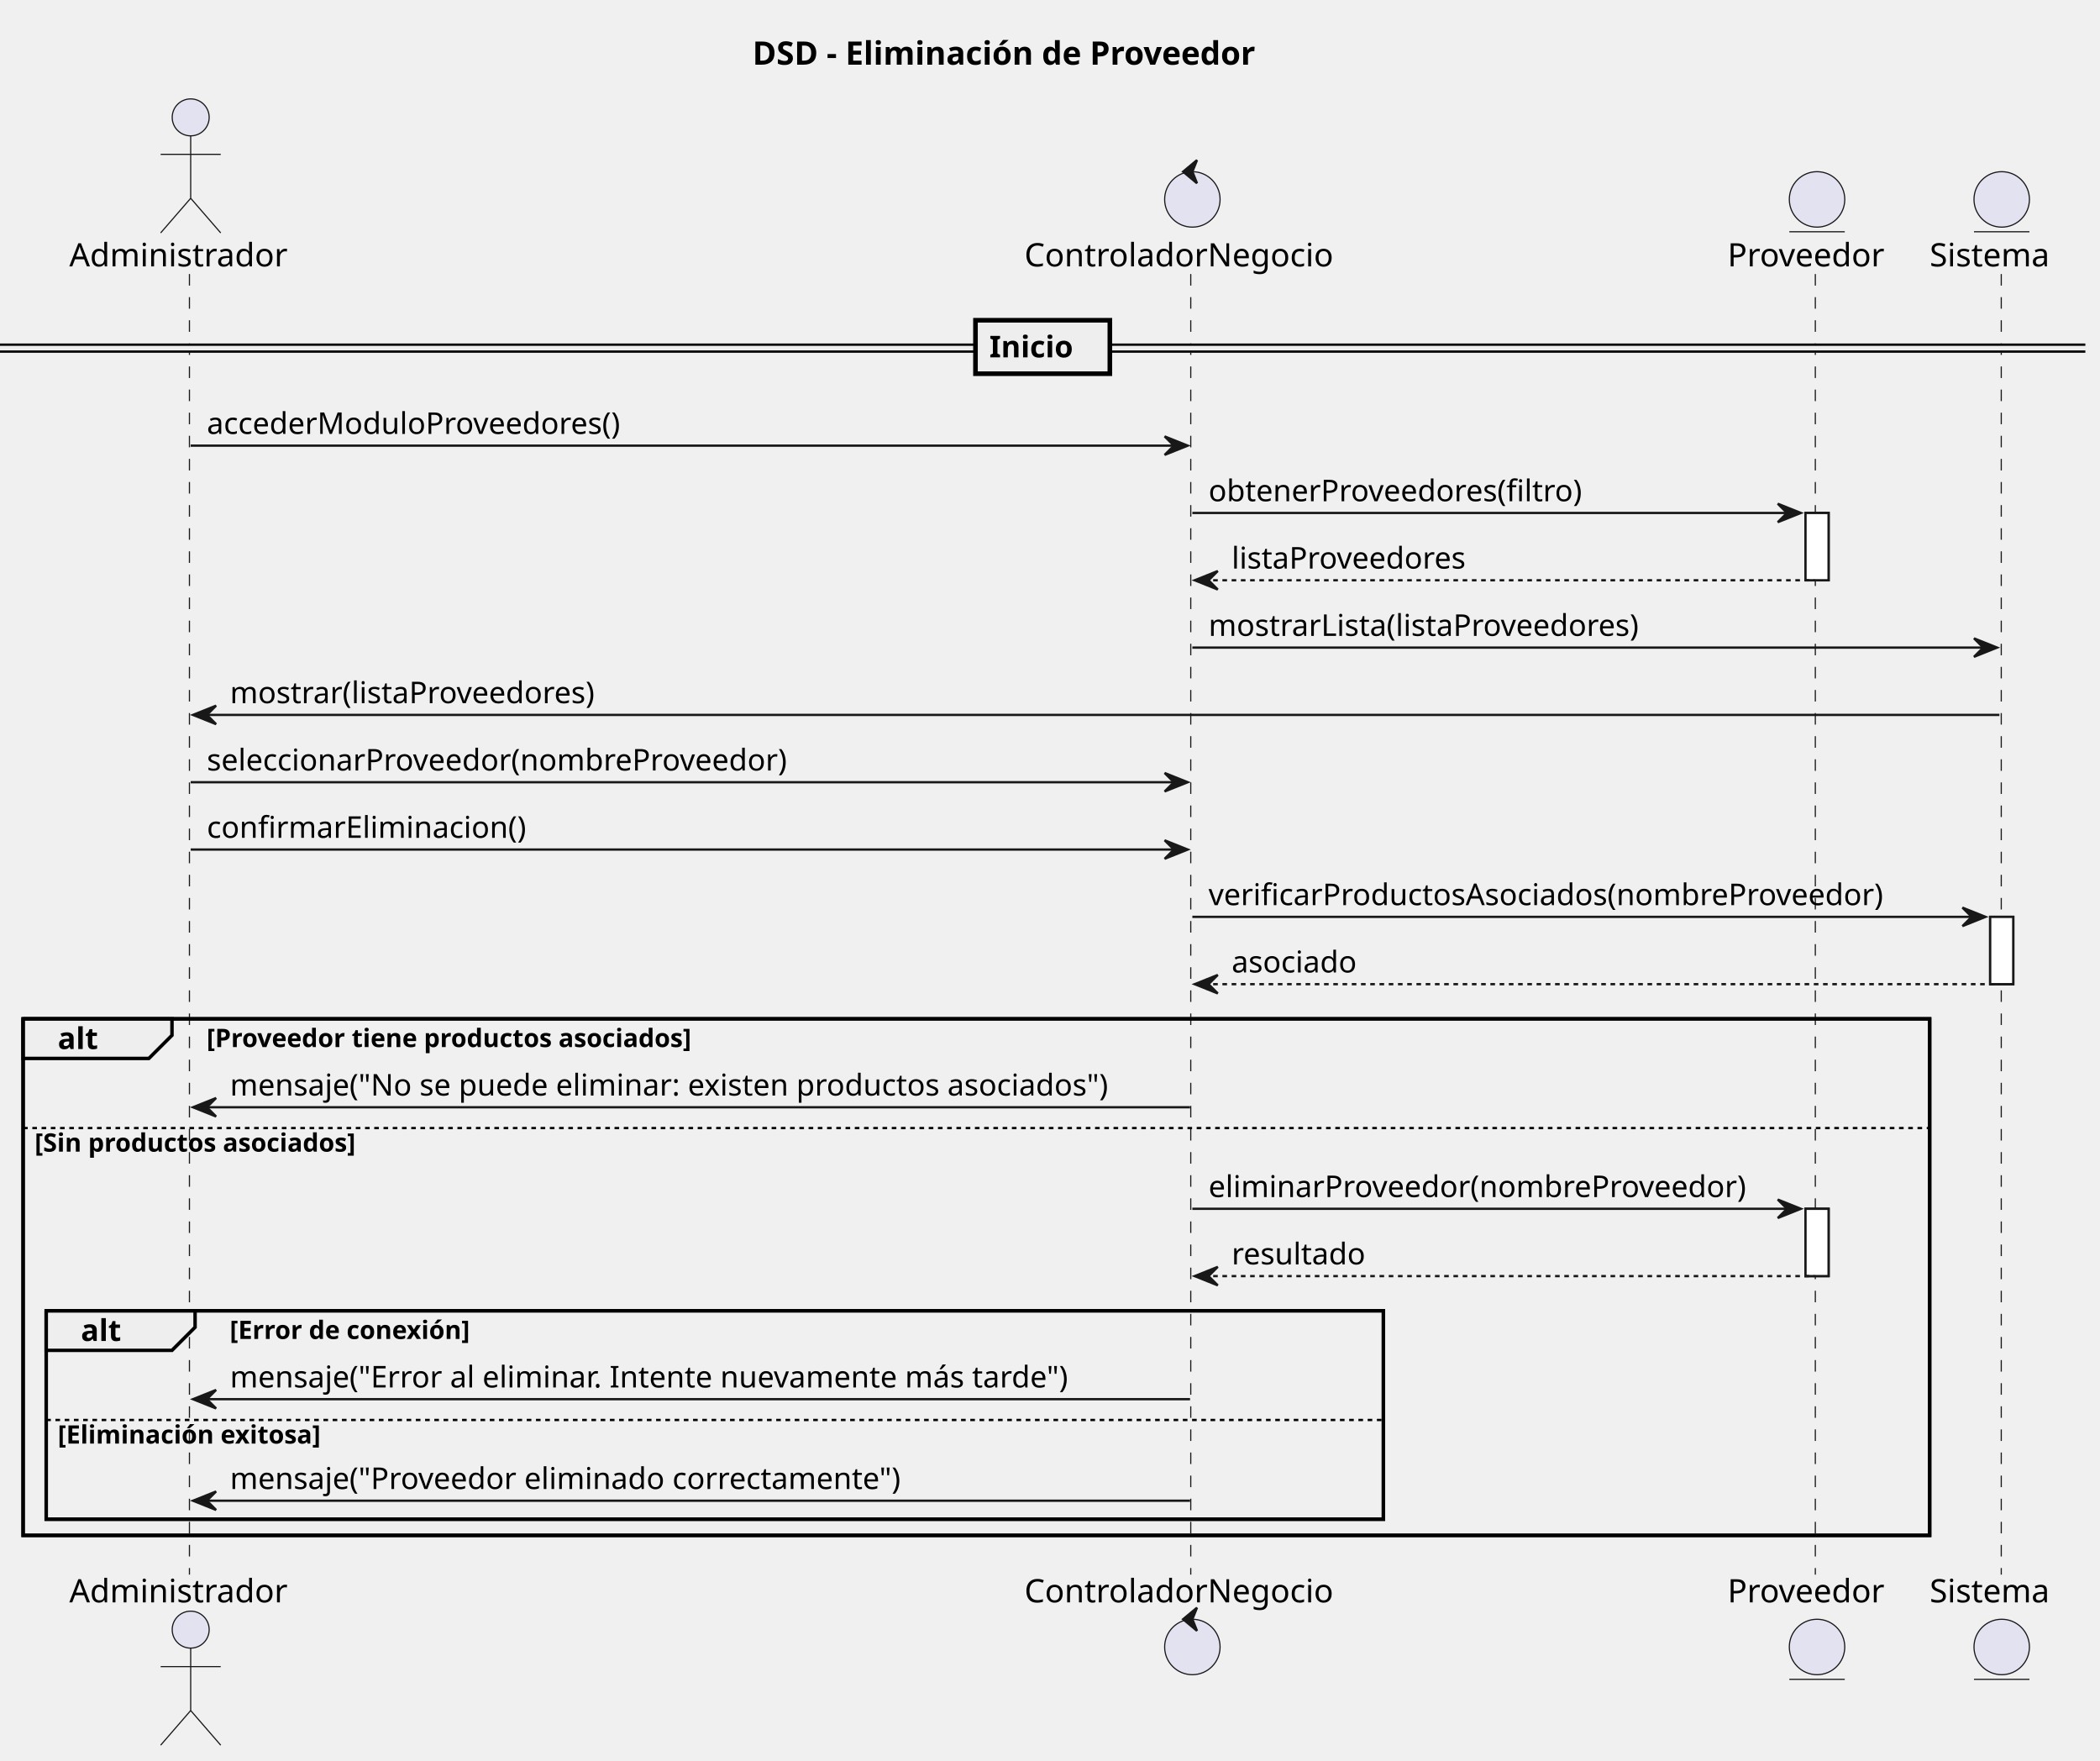
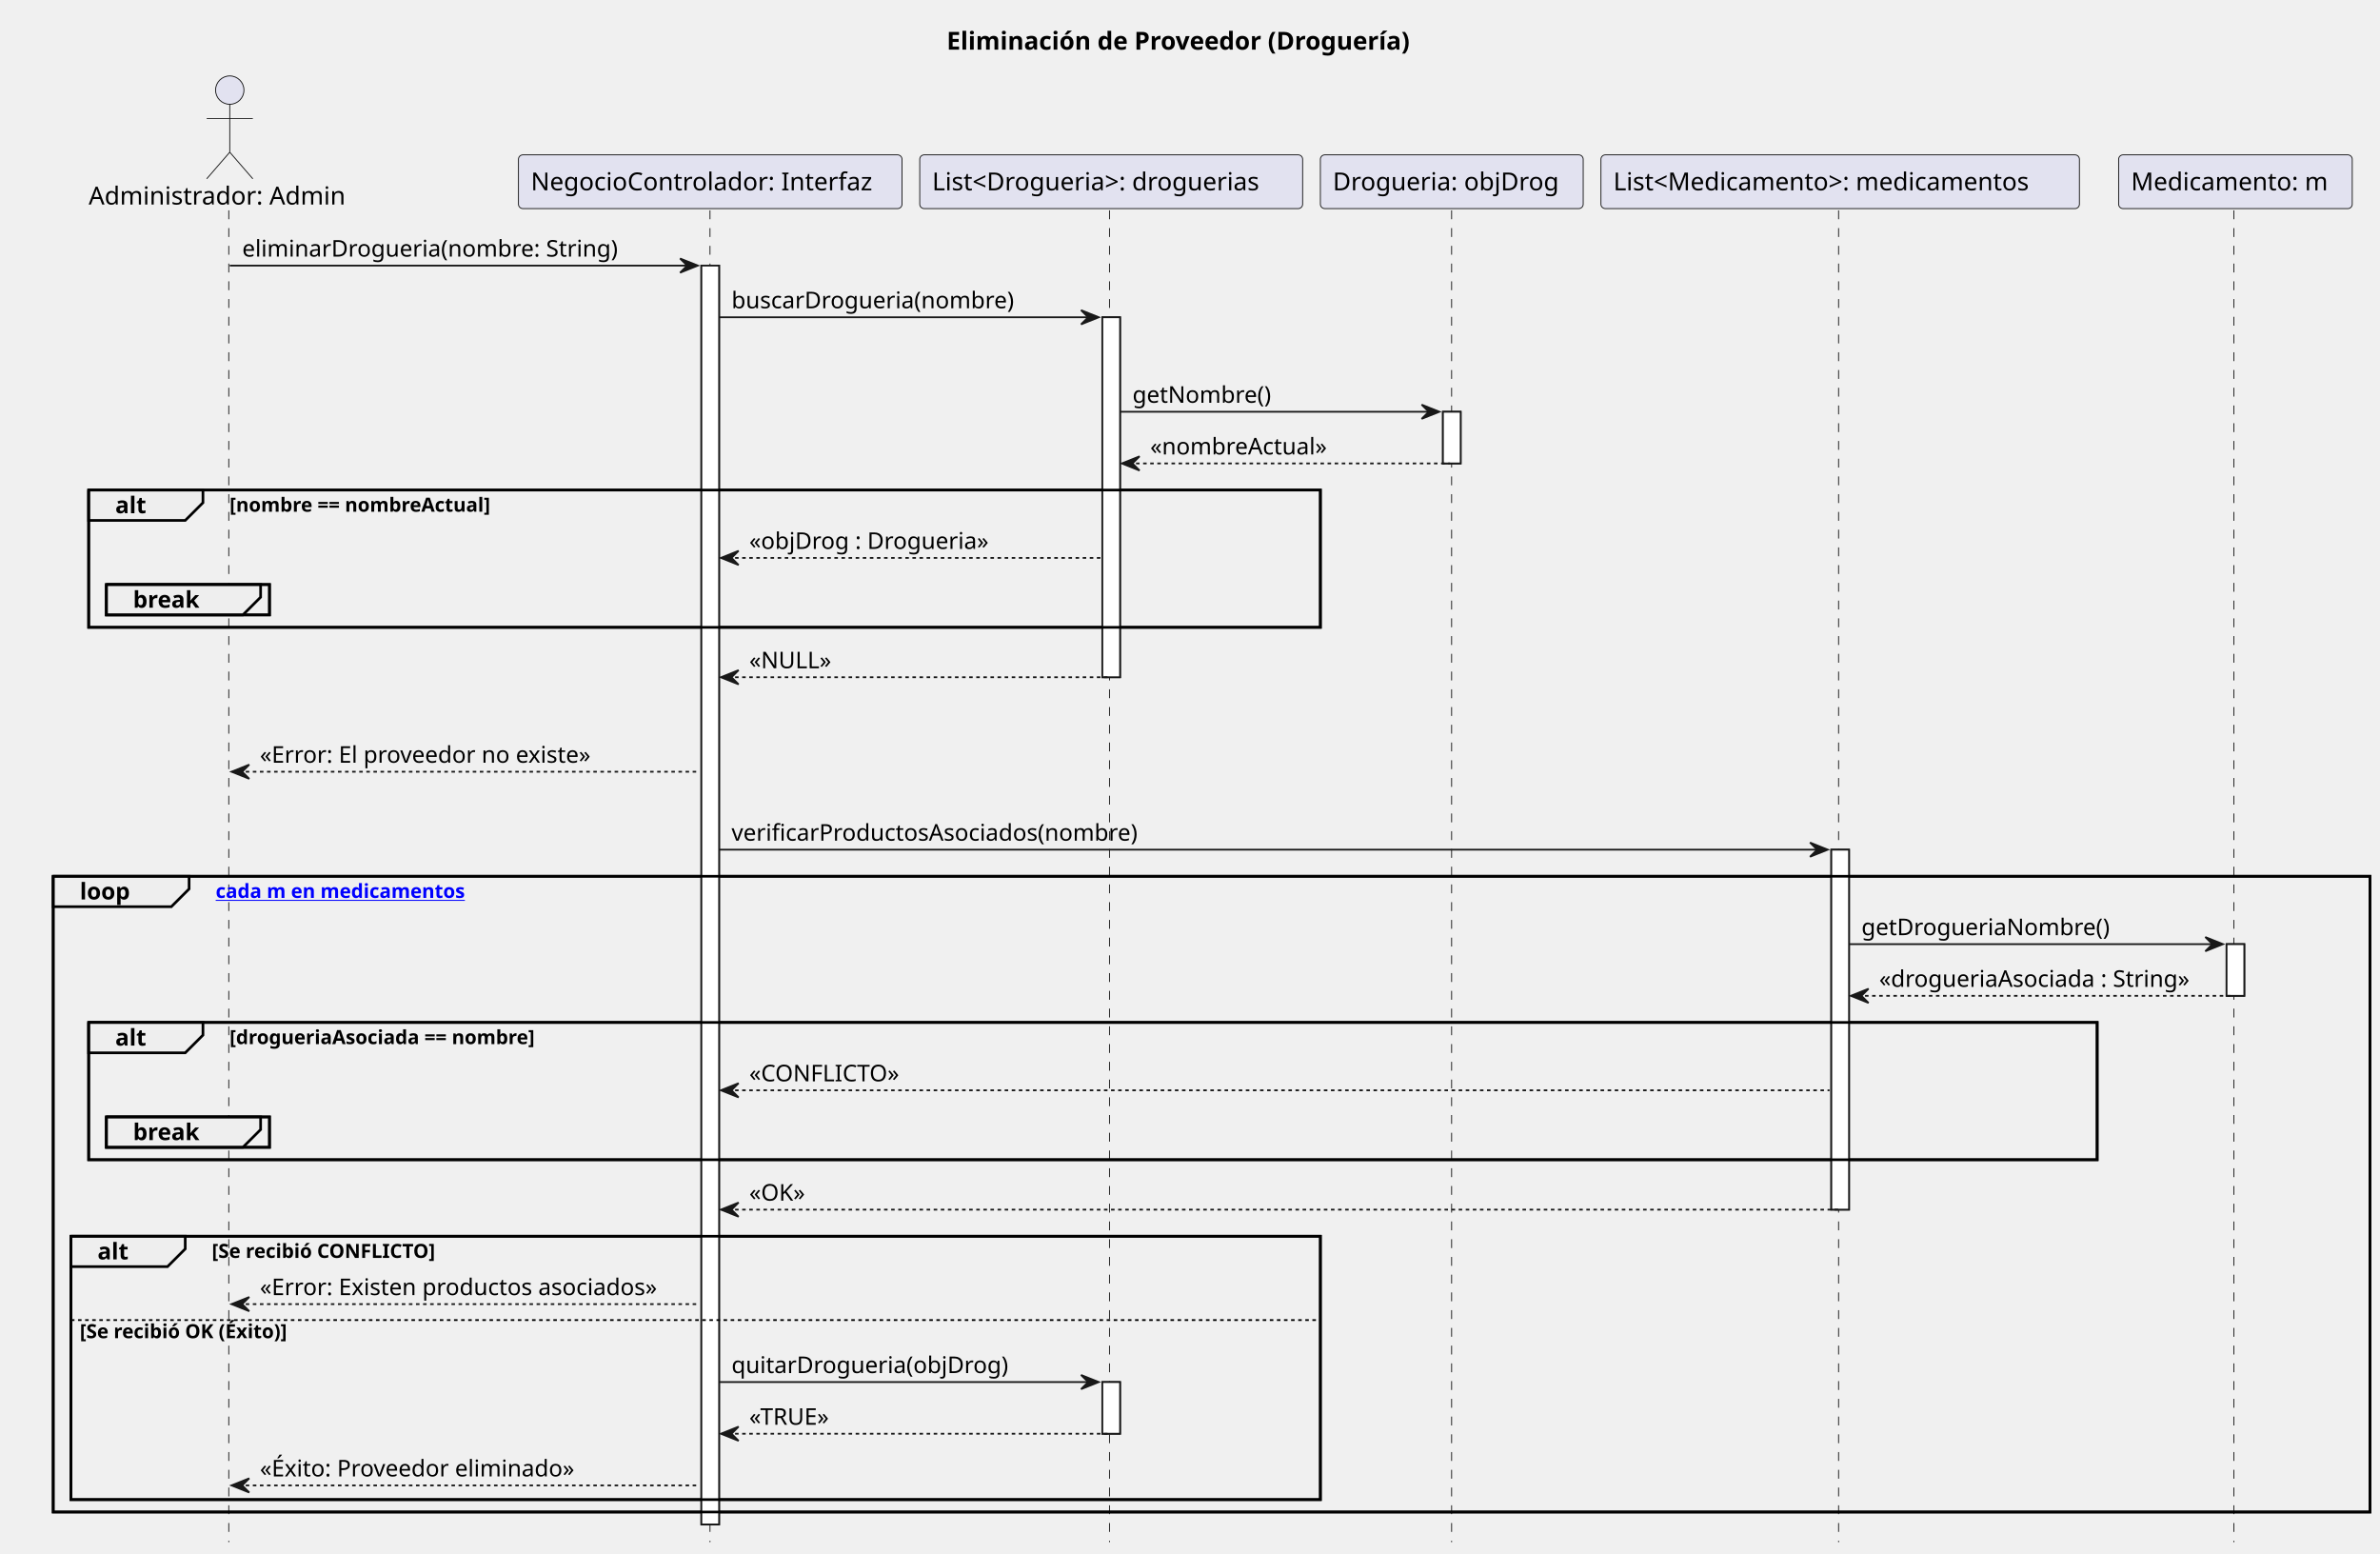
- <svg xmlns="http://www.w3.org/2000/svg" contentStyleType="text/css" data-diagram-type="SEQUENCE" height="762px" preserveAspectRatio="none" style="width:909px;height:762px;background:#FFFFFF;" version="1.1" viewBox="0 0 909 762" width="909px" zoomAndPan="magnify">
+ <svg xmlns="http://www.w3.org/2000/svg" xmlns:xlink="http://www.w3.org/1999/xlink" contentStyleType="text/css" data-diagram-type="SEQUENCE" height="876px" preserveAspectRatio="none" style="width:1342px;height:876px;background:#FFFFFF;" version="1.1" viewBox="0 0 1342 876" width="1342px" zoomAndPan="magnify">
  <defs />
  <g>
-     <text fill="#000000" font-family="sans-serif" font-size="14" font-weight="bold" lengthAdjust="spacing" textLength="250.236" x="325.707" y="27.995">DSD - Eliminación de Proveedor</text>
-     <g>
-       <rect fill="#FFFFFF" height="29.133" style="stroke:#181818;stroke-width:1;" width="10" x="781.519" y="221.992" />
-     </g>
-     <g>
-       <rect fill="#FFFFFF" height="29.133" style="stroke:#181818;stroke-width:1;" width="10" x="781.519" y="523.125" />
-     </g>
-     <g>
-       <rect fill="#FFFFFF" height="29.133" style="stroke:#181818;stroke-width:1;" width="10" x="861.456" y="396.789" />
-     </g>
-     <rect fill="none" height="223.539" style="stroke:#000000;stroke-width:1.5;" width="825.261" x="10" y="440.922" />
-     <rect fill="none" height="90.203" style="stroke:#000000;stroke-width:1.5;" width="578.818" x="20" y="567.258" />
-     <g>
-       <rect fill="#000000" fill-opacity="0" height="562.867" width="8" x="78.54" y="118.594" />
-       <line style="stroke:#181818;stroke-width:0.5;stroke-dasharray:5,5;" x1="82" x2="82" y1="118.594" y2="681.461" />
-     </g>
-     <g>
-       <rect fill="#000000" fill-opacity="0" height="562.867" width="8" x="512.123" y="118.594" />
-       <line style="stroke:#181818;stroke-width:0.5;stroke-dasharray:5,5;" x1="515.427" x2="515.427" y1="118.594" y2="681.461" />
-     </g>
-     <g>
-       <rect fill="#000000" fill-opacity="0" height="562.867" width="8" x="782.519" y="118.594" />
-       <line style="stroke:#181818;stroke-width:0.5;stroke-dasharray:5,5;" x1="785.778" x2="785.778" y1="118.594" y2="681.461" />
-     </g>
-     <g>
-       <rect fill="#000000" fill-opacity="0" height="562.867" width="8" x="862.456" y="118.594" />
-       <line style="stroke:#181818;stroke-width:0.5;stroke-dasharray:5,5;" x1="866.261" x2="866.261" y1="118.594" y2="681.461" />
-     </g>
-     <g class="participant participant-head" data-participant="Administrador">
-       <text fill="#000000" font-family="sans-serif" font-size="14" lengthAdjust="spacing" textLength="99.08" x="30" y="115.292">Administrador</text>
-       <ellipse cx="82.54" cy="50.797" fill="#E2E2F0" rx="8" ry="8" style="stroke:#181818;stroke-width:0.5;" />
-       <path d="M82.54,58.797 L82.54,85.797 M69.54,66.797 L95.54,66.797 M82.54,85.797 L69.54,100.797 M82.54,85.797 L95.54,100.797" fill="none" style="stroke:#181818;stroke-width:0.5;" />
-     </g>
-     <g class="participant participant-tail" data-participant="Administrador">
-       <text fill="#000000" font-family="sans-serif" font-size="14" lengthAdjust="spacing" textLength="99.08" x="30" y="693.456">Administrador</text>
-       <ellipse cx="82.54" cy="705.258" fill="#E2E2F0" rx="8" ry="8" style="stroke:#181818;stroke-width:0.5;" />
-       <path d="M82.54,713.258 L82.54,740.258 M69.54,721.258 L95.54,721.258 M82.54,740.258 L69.54,755.258 M82.54,740.258 L95.54,755.258" fill="none" style="stroke:#181818;stroke-width:0.5;" />
-     </g>
-     <g class="participant participant-head" data-participant="ControladorNegocio">
-       <text fill="#000000" font-family="sans-serif" font-size="14" lengthAdjust="spacing" textLength="139.392" x="443.427" y="115.292">ControladorNegocio</text>
-       <ellipse cx="516.123" cy="86.297" fill="#E2E2F0" rx="12" ry="12" style="stroke:#181818;stroke-width:0.5;" />
-       <polygon fill="#181818" points="512.123,74.297,518.123,69.297,516.123,74.297,518.123,79.297,512.123,74.297" style="stroke:#181818;stroke-width:1;" />
-     </g>
-     <g class="participant participant-tail" data-participant="ControladorNegocio">
-       <text fill="#000000" font-family="sans-serif" font-size="14" lengthAdjust="spacing" textLength="139.392" x="443.427" y="693.456">ControladorNegocio</text>
-       <ellipse cx="516.123" cy="712.758" fill="#E2E2F0" rx="12" ry="12" style="stroke:#181818;stroke-width:0.5;" />
-       <polygon fill="#181818" points="512.123,700.758,518.123,695.758,516.123,700.758,518.123,705.758,512.123,700.758" style="stroke:#181818;stroke-width:1;" />
-     </g>
-     <g class="participant participant-head" data-participant="Proveedor">
-       <text fill="#000000" font-family="sans-serif" font-size="14" lengthAdjust="spacing" textLength="71.483" x="747.778" y="115.292">Proveedor</text>
-       <ellipse cx="786.519" cy="86.297" fill="#E2E2F0" rx="12" ry="12" style="stroke:#181818;stroke-width:0.5;" />
-       <line style="stroke:#181818;stroke-width:0.5;" x1="774.519" x2="798.519" y1="100.297" y2="100.297" />
-     </g>
-     <g class="participant participant-tail" data-participant="Proveedor">
-       <text fill="#000000" font-family="sans-serif" font-size="14" lengthAdjust="spacing" textLength="71.483" x="747.778" y="693.456">Proveedor</text>
-       <ellipse cx="786.519" cy="712.758" fill="#E2E2F0" rx="12" ry="12" style="stroke:#181818;stroke-width:0.5;" />
-       <line style="stroke:#181818;stroke-width:0.5;" x1="774.519" x2="798.519" y1="726.758" y2="726.758" />
-     </g>
-     <g class="participant participant-head" data-participant="Sistema">
-       <text fill="#000000" font-family="sans-serif" font-size="14" lengthAdjust="spacing" textLength="56.39" x="835.261" y="115.292">Sistema</text>
-       <ellipse cx="866.456" cy="86.297" fill="#E2E2F0" rx="12" ry="12" style="stroke:#181818;stroke-width:0.5;" />
-       <line style="stroke:#181818;stroke-width:0.5;" x1="854.456" x2="878.456" y1="100.297" y2="100.297" />
-     </g>
-     <g class="participant participant-tail" data-participant="Sistema">
-       <text fill="#000000" font-family="sans-serif" font-size="14" lengthAdjust="spacing" textLength="56.39" x="835.261" y="693.456">Sistema</text>
-       <ellipse cx="866.456" cy="712.758" fill="#E2E2F0" rx="12" ry="12" style="stroke:#181818;stroke-width:0.5;" />
-       <line style="stroke:#181818;stroke-width:0.5;" x1="854.456" x2="878.456" y1="726.758" y2="726.758" />
-     </g>
-     <g>
-       <rect fill="#FFFFFF" height="29.133" style="stroke:#181818;stroke-width:1;" width="10" x="781.519" y="221.992" />
-     </g>
-     <g>
-       <rect fill="#FFFFFF" height="29.133" style="stroke:#181818;stroke-width:1;" width="10" x="781.519" y="523.125" />
-     </g>
-     <g>
-       <rect fill="#FFFFFF" height="29.133" style="stroke:#181818;stroke-width:1;" width="10" x="861.456" y="396.789" />
-     </g>
-     <rect fill="#EEEEEE" height="3" style="stroke:#EEEEEE;stroke-width:1;" width="902.651" x="0" y="149.16" />
-     <line style="stroke:#000000;stroke-width:1;" x1="0" x2="902.651" y1="149.16" y2="149.16" />
-     <line style="stroke:#000000;stroke-width:1;" x1="0" x2="902.651" y1="152.16" y2="152.16" />
-     <rect fill="#EEEEEE" height="23.133" style="stroke:#000000;stroke-width:2;" width="58.167" x="422.242" y="138.594" />
-     <text fill="#000000" font-family="sans-serif" font-size="13" font-weight="bold" lengthAdjust="spacing" textLength="39.641" x="428.242" y="154.661">Inicio</text>
-     <g class="message" data-participant-1="Administrador" data-participant-2="ControladorNegocio">
-       <polygon fill="#181818" points="504.123,188.859,514.123,192.859,504.123,196.859,508.123,192.859" style="stroke:#181818;stroke-width:1;" />
-       <line style="stroke:#181818;stroke-width:1;" x1="82.54" x2="510.123" y1="192.859" y2="192.859" />
-       <text fill="#000000" font-family="sans-serif" font-size="13" lengthAdjust="spacing" textLength="190.373" x="89.54" y="187.793">accederModuloProveedores()</text>
-     </g>
-     <g class="message" data-participant-1="ControladorNegocio" data-participant-2="Proveedor">
-       <polygon fill="#181818" points="769.519,217.992,779.519,221.992,769.519,225.992,773.519,221.992" style="stroke:#181818;stroke-width:1;" />
-       <line style="stroke:#181818;stroke-width:1;" x1="516.123" x2="775.519" y1="221.992" y2="221.992" />
-       <text fill="#000000" font-family="sans-serif" font-size="13" lengthAdjust="spacing" textLength="172.371" x="523.123" y="216.926">obtenerProveedores(filtro)</text>
-     </g>
-     <g class="message" data-participant-1="Proveedor" data-participant-2="ControladorNegocio">
-       <polygon fill="#181818" points="527.123,247.125,517.123,251.125,527.123,255.125,523.123,251.125" style="stroke:#181818;stroke-width:1;" />
-       <line style="stroke:#181818;stroke-width:1;stroke-dasharray:2,2;" x1="521.123" x2="785.519" y1="251.125" y2="251.125" />
-       <text fill="#000000" font-family="sans-serif" font-size="13" lengthAdjust="spacing" textLength="108.209" x="533.123" y="246.059">listaProveedores</text>
-     </g>
-     <g class="message" data-participant-1="ControladorNegocio" data-participant-2="Sistema">
-       <polygon fill="#181818" points="854.456,276.258,864.456,280.258,854.456,284.258,858.456,280.258" style="stroke:#181818;stroke-width:1;" />
-       <line style="stroke:#181818;stroke-width:1;" x1="516.123" x2="860.456" y1="280.258" y2="280.258" />
-       <text fill="#000000" font-family="sans-serif" font-size="13" lengthAdjust="spacing" textLength="200.186" x="523.123" y="275.192">mostrarLista(listaProveedores)</text>
-     </g>
-     <g class="message" data-participant-1="Sistema" data-participant-2="Administrador">
-       <polygon fill="#181818" points="93.54,305.391,83.54,309.391,93.54,313.391,89.54,309.391" style="stroke:#181818;stroke-width:1;" />
-       <line style="stroke:#181818;stroke-width:1;" x1="87.54" x2="865.456" y1="309.391" y2="309.391" />
-       <text fill="#000000" font-family="sans-serif" font-size="13" lengthAdjust="spacing" textLength="169.495" x="99.54" y="304.325">mostrar(listaProveedores)</text>
-     </g>
-     <g class="message" data-participant-1="Administrador" data-participant-2="ControladorNegocio">
-       <polygon fill="#181818" points="504.123,334.523,514.123,338.523,504.123,342.523,508.123,338.523" style="stroke:#181818;stroke-width:1;" />
-       <line style="stroke:#181818;stroke-width:1;" x1="82.54" x2="510.123" y1="338.523" y2="338.523" />
-       <text fill="#000000" font-family="sans-serif" font-size="13" lengthAdjust="spacing" textLength="267.141" x="89.54" y="333.457">seleccionarProveedor(nombreProveedor)</text>
-     </g>
-     <g class="message" data-participant-1="Administrador" data-participant-2="ControladorNegocio">
-       <polygon fill="#181818" points="504.123,363.656,514.123,367.656,504.123,371.656,508.123,367.656" style="stroke:#181818;stroke-width:1;" />
-       <line style="stroke:#181818;stroke-width:1;" x1="82.54" x2="510.123" y1="367.656" y2="367.656" />
-       <text fill="#000000" font-family="sans-serif" font-size="13" lengthAdjust="spacing" textLength="147.862" x="89.54" y="362.59">confirmarEliminacion()</text>
-     </g>
-     <g class="message" data-participant-1="ControladorNegocio" data-participant-2="Sistema">
-       <polygon fill="#181818" points="849.456,392.789,859.456,396.789,849.456,400.789,853.456,396.789" style="stroke:#181818;stroke-width:1;" />
-       <line style="stroke:#181818;stroke-width:1;" x1="516.123" x2="855.456" y1="396.789" y2="396.789" />
-       <text fill="#000000" font-family="sans-serif" font-size="13" lengthAdjust="spacing" textLength="310.191" x="523.123" y="391.723">verificarProductosAsociados(nombreProveedor)</text>
-     </g>
-     <g class="message" data-participant-1="Sistema" data-participant-2="ControladorNegocio">
-       <polygon fill="#181818" points="527.123,421.922,517.123,425.922,527.123,429.922,523.123,425.922" style="stroke:#181818;stroke-width:1;" />
-       <line style="stroke:#181818;stroke-width:1;stroke-dasharray:2,2;" x1="521.123" x2="865.456" y1="425.922" y2="425.922" />
-       <text fill="#000000" font-family="sans-serif" font-size="13" lengthAdjust="spacing" textLength="57.624" x="533.123" y="420.856">asociado</text>
-     </g>
-     <path d="M10,440.922 L74.443,440.922 L74.443,448.055 L64.443,458.055 L10,458.055 L10,440.922" fill="#EEEEEE" style="stroke:#000000;stroke-width:1.5;" />
-     <rect fill="none" height="223.539" style="stroke:#000000;stroke-width:1.5;" width="825.261" x="10" y="440.922" />
-     <text fill="#000000" font-family="sans-serif" font-size="13" font-weight="bold" lengthAdjust="spacing" textLength="19.443" x="25" y="453.989">alt</text>
-     <text fill="#000000" font-family="sans-serif" font-size="11" font-weight="bold" lengthAdjust="spacing" textLength="240.98" x="89.443" y="453.132">[Proveedor tiene productos asociados]</text>
-     <g class="message" data-participant-1="ControladorNegocio" data-participant-2="Administrador">
-       <polygon fill="#181818" points="93.54,475.188,83.54,479.188,93.54,483.188,89.54,479.188" style="stroke:#181818;stroke-width:1;" />
-       <line style="stroke:#181818;stroke-width:1;" x1="87.54" x2="515.123" y1="479.188" y2="479.188" />
-       <text fill="#000000" font-family="sans-serif" font-size="13" lengthAdjust="spacing" textLength="409.582" x="99.54" y="474.122">mensaje("No se puede eliminar: existen productos asociados")</text>
-     </g>
-     <line style="stroke:#000000;stroke-width:1;stroke-dasharray:2,2;" x1="10" x2="835.261" y1="488.188" y2="488.188" />
-     <text fill="#000000" font-family="sans-serif" font-size="11" font-weight="bold" lengthAdjust="spacing" textLength="160.902" x="15" y="498.398">[Sin productos asociados]</text>
-     <g class="message" data-participant-1="ControladorNegocio" data-participant-2="Proveedor">
-       <polygon fill="#181818" points="769.519,519.125,779.519,523.125,769.519,527.125,773.519,523.125" style="stroke:#181818;stroke-width:1;" />
-       <line style="stroke:#181818;stroke-width:1;" x1="516.123" x2="775.519" y1="523.125" y2="523.125" />
-       <text fill="#000000" font-family="sans-serif" font-size="13" lengthAdjust="spacing" textLength="246.397" x="523.123" y="518.059">eliminarProveedor(nombreProveedor)</text>
-     </g>
-     <g class="message" data-participant-1="Proveedor" data-participant-2="ControladorNegocio">
-       <polygon fill="#181818" points="527.123,548.258,517.123,552.258,527.123,556.258,523.123,552.258" style="stroke:#181818;stroke-width:1;" />
-       <line style="stroke:#181818;stroke-width:1;stroke-dasharray:2,2;" x1="521.123" x2="785.519" y1="552.258" y2="552.258" />
-       <text fill="#000000" font-family="sans-serif" font-size="13" lengthAdjust="spacing" textLength="61.236" x="533.123" y="547.192">resultado</text>
-     </g>
-     <path d="M20,567.258 L84.443,567.258 L84.443,574.391 L74.443,584.391 L20,584.391 L20,567.258" fill="#EEEEEE" style="stroke:#000000;stroke-width:1.5;" />
-     <rect fill="none" height="90.203" style="stroke:#000000;stroke-width:1.5;" width="578.818" x="20" y="567.258" />
-     <text fill="#000000" font-family="sans-serif" font-size="13" font-weight="bold" lengthAdjust="spacing" textLength="19.443" x="35" y="580.325">alt</text>
-     <text fill="#000000" font-family="sans-serif" font-size="11" font-weight="bold" lengthAdjust="spacing" textLength="120.017" x="99.443" y="579.468">[Error de conexión]</text>
-     <g class="message" data-participant-1="ControladorNegocio" data-participant-2="Administrador">
-       <polygon fill="#181818" points="93.54,601.523,83.54,605.523,93.54,609.523,89.54,605.523" style="stroke:#181818;stroke-width:1;" />
-       <line style="stroke:#181818;stroke-width:1;" x1="87.54" x2="515.123" y1="605.523" y2="605.523" />
-       <text fill="#000000" font-family="sans-serif" font-size="13" lengthAdjust="spacing" textLength="393.802" x="99.54" y="600.457">mensaje("Error al eliminar. Intente nuevamente más tarde")</text>
-     </g>
-     <line style="stroke:#000000;stroke-width:1;stroke-dasharray:2,2;" x1="20" x2="598.818" y1="614.523" y2="614.523" />
-     <text fill="#000000" font-family="sans-serif" font-size="11" font-weight="bold" lengthAdjust="spacing" textLength="130.217" x="25" y="624.734">[Eliminación exitosa]</text>
-     <g class="message" data-participant-1="ControladorNegocio" data-participant-2="Administrador">
-       <polygon fill="#181818" points="93.54,645.461,83.54,649.461,93.54,653.461,89.54,649.461" style="stroke:#181818;stroke-width:1;" />
-       <line style="stroke:#181818;stroke-width:1;" x1="87.54" x2="515.123" y1="649.461" y2="649.461" />
-       <text fill="#000000" font-family="sans-serif" font-size="13" lengthAdjust="spacing" textLength="311.898" x="99.54" y="644.395">mensaje("Proveedor eliminado correctamente")</text>
+     <text fill="#000000" font-family="sans-serif" font-size="14" font-weight="bold" lengthAdjust="spacing" textLength="297.801" x="533.775" y="27.995">Eliminación de Proveedor (Droguería)</text>
+     <g>
+       <rect fill="#FFFFFF" height="709.664" style="stroke:#181818;stroke-width:1;" width="10" x="395.478" y="149.727" />
+     </g>
+     <g>
+       <rect fill="#FFFFFF" height="202.93" style="stroke:#181818;stroke-width:1;" width="10" x="621.565" y="178.859" />
+     </g>
+     <g>
+       <rect fill="#FFFFFF" height="29.133" style="stroke:#181818;stroke-width:1;" width="10" x="621.565" y="779.125" />
+     </g>
+     <g>
+       <rect fill="#FFFFFF" height="29.133" style="stroke:#181818;stroke-width:1;" width="10" x="813.613" y="232.125" />
+     </g>
+     <g>
+       <rect fill="#FFFFFF" height="202.93" style="stroke:#181818;stroke-width:1;" width="10" x="1032.611" y="478.992" />
+     </g>
+     <g>
+       <rect fill="#FFFFFF" height="29.133" style="stroke:#181818;stroke-width:1;" width="10" x="1255.486" y="532.258" />
+     </g>
+     <rect fill="none" height="77.398" style="stroke:#000000;stroke-width:1.5;" width="694.515" x="50" y="276.258" />
+     <rect fill="none" height="17.133" style="stroke:#000000;stroke-width:1.5;" width="91.952" x="60" y="329.523" />
+     <rect fill="none" height="358.398" style="stroke:#000000;stroke-width:1.5;" width="1306.35" x="30" y="493.992" />
+     <rect fill="none" height="77.398" style="stroke:#000000;stroke-width:1.5;" width="1132.512" x="50" y="576.391" />
+     <rect fill="none" height="17.133" style="stroke:#000000;stroke-width:1.5;" width="91.952" x="60" y="629.656" />
+     <rect fill="none" height="148.469" style="stroke:#000000;stroke-width:1.5;" width="704.515" x="40" y="696.922" />
+     <g>
+       <rect fill="#000000" fill-opacity="0" height="750.797" width="8" x="125.556" y="118.594" />
+       <line style="stroke:#181818;stroke-width:0.5;stroke-dasharray:5,5;" x1="129" x2="129" y1="118.594" y2="869.391" />
+     </g>
+     <g>
+       <rect fill="#000000" fill-opacity="0" height="750.797" width="8" x="396.478" y="118.594" />
+       <line style="stroke:#181818;stroke-width:0.5;stroke-dasharray:5,5;" x1="400.34" x2="400.34" y1="118.594" y2="869.391" />
+     </g>
+     <g>
+       <rect fill="#000000" fill-opacity="0" height="750.797" width="8" x="622.565" y="118.594" />
+       <line style="stroke:#181818;stroke-width:0.5;stroke-dasharray:5,5;" x1="625.615" x2="625.615" y1="118.594" y2="869.391" />
+     </g>
+     <g>
+       <rect fill="#000000" fill-opacity="0" height="750.797" width="8" x="814.613" y="118.594" />
+       <line style="stroke:#181818;stroke-width:0.5;stroke-dasharray:5,5;" x1="818.515" x2="818.515" y1="118.594" y2="869.391" />
+     </g>
+     <g>
+       <rect fill="#000000" fill-opacity="0" height="750.797" width="8" x="1033.611" y="118.594" />
+       <line style="stroke:#181818;stroke-width:0.5;stroke-dasharray:5,5;" x1="1036.711" x2="1036.711" y1="118.594" y2="869.391" />
+     </g>
+     <g>
+       <rect fill="#000000" fill-opacity="0" height="750.797" width="8" x="1256.486" y="118.594" />
+       <line style="stroke:#181818;stroke-width:0.5;stroke-dasharray:5,5;" x1="1259.622" x2="1259.622" y1="118.594" y2="869.391" />
+     </g>
+     <g class="participant participant-head" data-participant="admin">
+       <text fill="#000000" font-family="sans-serif" font-size="14" lengthAdjust="spacing" textLength="153.111" x="50" y="115.292">Administrador: Admin</text>
+       <ellipse cx="129.556" cy="50.797" fill="#E2E2F0" rx="8" ry="8" style="stroke:#181818;stroke-width:0.5;" />
+       <path d="M129.556,58.797 L129.556,85.797 M116.556,66.797 L142.556,66.797 M129.556,85.797 L116.556,100.797 M129.556,85.797 L142.556,100.797" fill="none" style="stroke:#181818;stroke-width:0.5;" />
+     </g>
+     <g class="participant participant-head" data-participant="NegCtrl">
+       <rect fill="#E2E2F0" height="30.297" rx="2.5" ry="2.5" style="stroke:#181818;stroke-width:0.5;" width="216.275" x="292.34" y="87.297" />
+       <text fill="#000000" font-family="sans-serif" font-size="14" lengthAdjust="spacing" textLength="202.275" x="299.34" y="107.292">NegocioControlador: Interfaz</text>
+     </g>
+     <g class="participant participant-head" data-participant="listaDrogs">
+       <rect fill="#E2E2F0" height="30.297" rx="2.5" ry="2.5" style="stroke:#181818;stroke-width:0.5;" width="215.899" x="518.615" y="87.297" />
+       <text fill="#000000" font-family="sans-serif" font-size="14" lengthAdjust="spacing" textLength="201.899" x="525.615" y="107.292">List&lt;Drogueria&gt;: droguerias</text>
+     </g>
+     <g class="participant participant-head" data-participant="drog">
+       <rect fill="#E2E2F0" height="30.297" rx="2.5" ry="2.5" style="stroke:#181818;stroke-width:0.5;" width="148.196" x="744.515" y="87.297" />
+       <text fill="#000000" font-family="sans-serif" font-size="14" lengthAdjust="spacing" textLength="134.196" x="751.515" y="107.292">Drogueria: objDrog</text>
+     </g>
+     <g class="participant participant-head" data-participant="listaMeds">
+       <rect fill="#E2E2F0" height="30.297" rx="2.5" ry="2.5" style="stroke:#181818;stroke-width:0.5;" width="269.801" x="902.711" y="87.297" />
+       <text fill="#000000" font-family="sans-serif" font-size="14" lengthAdjust="spacing" textLength="255.801" x="909.711" y="107.292">List&lt;Medicamento&gt;: medicamentos</text>
+     </g>
+     <g class="participant participant-head" data-participant="med">
+       <rect fill="#E2E2F0" height="30.297" rx="2.5" ry="2.5" style="stroke:#181818;stroke-width:0.5;" width="131.728" x="1194.622" y="87.297" />
+       <text fill="#000000" font-family="sans-serif" font-size="14" lengthAdjust="spacing" textLength="117.728" x="1201.622" y="107.292">Medicamento: m</text>
+     </g>
+     <g>
+       <rect fill="#FFFFFF" height="709.664" style="stroke:#181818;stroke-width:1;" width="10" x="395.478" y="149.727" />
+     </g>
+     <g>
+       <rect fill="#FFFFFF" height="202.93" style="stroke:#181818;stroke-width:1;" width="10" x="621.565" y="178.859" />
+     </g>
+     <g>
+       <rect fill="#FFFFFF" height="29.133" style="stroke:#181818;stroke-width:1;" width="10" x="621.565" y="779.125" />
+     </g>
+     <g>
+       <rect fill="#FFFFFF" height="29.133" style="stroke:#181818;stroke-width:1;" width="10" x="813.613" y="232.125" />
+     </g>
+     <g>
+       <rect fill="#FFFFFF" height="202.93" style="stroke:#181818;stroke-width:1;" width="10" x="1032.611" y="478.992" />
+     </g>
+     <g>
+       <rect fill="#FFFFFF" height="29.133" style="stroke:#181818;stroke-width:1;" width="10" x="1255.486" y="532.258" />
+     </g>
+     <g class="message" data-participant-1="admin" data-participant-2="NegCtrl">
+       <polygon fill="#181818" points="383.478,145.727,393.478,149.727,383.478,153.727,387.478,149.727" style="stroke:#181818;stroke-width:1;" />
+       <line style="stroke:#181818;stroke-width:1;" x1="129.556" x2="389.478" y1="149.727" y2="149.727" />
+       <text fill="#000000" font-family="sans-serif" font-size="13" lengthAdjust="spacing" textLength="225.672" x="136.556" y="144.661">eliminarDrogueria(nombre: String)</text>
+     </g>
+     <g class="message" data-participant-1="NegCtrl" data-participant-2="listaDrogs">
+       <polygon fill="#181818" points="609.565,174.859,619.565,178.859,609.565,182.859,613.565,178.859" style="stroke:#181818;stroke-width:1;" />
+       <line style="stroke:#181818;stroke-width:1;" x1="405.478" x2="615.565" y1="178.859" y2="178.859" />
+       <text fill="#000000" font-family="sans-serif" font-size="13" lengthAdjust="spacing" textLength="169.038" x="412.478" y="173.793">buscarDrogueria(nombre)</text>
+     </g>
+     <g class="message" data-participant-1="listaDrogs" data-participant-2="drog">
+       <polygon fill="#181818" points="801.613,228.125,811.613,232.125,801.613,236.125,805.613,232.125" style="stroke:#181818;stroke-width:1;" />
+       <line style="stroke:#181818;stroke-width:1;" x1="631.565" x2="807.613" y1="232.125" y2="232.125" />
+       <text fill="#000000" font-family="sans-serif" font-size="13" lengthAdjust="spacing" textLength="83.427" x="638.565" y="227.059">getNombre()</text>
+     </g>
+     <g class="message" data-participant-1="drog" data-participant-2="listaDrogs">
+       <polygon fill="#181818" points="642.565,257.258,632.565,261.258,642.565,265.258,638.565,261.258" style="stroke:#181818;stroke-width:1;" />
+       <line style="stroke:#181818;stroke-width:1;stroke-dasharray:2,2;" x1="636.565" x2="817.613" y1="261.258" y2="261.258" />
+       <text fill="#000000" font-family="sans-serif" font-size="13" lengthAdjust="spacing" textLength="107.314" x="648.565" y="256.192">«nombreActual»</text>
+     </g>
+     <path d="M50,276.258 L114.443,276.258 L114.443,283.391 L104.443,293.391 L50,293.391 L50,276.258" fill="#EEEEEE" style="stroke:#000000;stroke-width:1.5;" />
+     <rect fill="none" height="77.398" style="stroke:#000000;stroke-width:1.5;" width="694.515" x="50" y="276.258" />
+     <text fill="#000000" font-family="sans-serif" font-size="13" font-weight="bold" lengthAdjust="spacing" textLength="19.443" x="65" y="289.325">alt</text>
+     <text fill="#000000" font-family="sans-serif" font-size="11" font-weight="bold" lengthAdjust="spacing" textLength="170.683" x="129.443" y="288.468">[nombre == nombreActual]</text>
+     <g class="message" data-participant-1="listaDrogs" data-participant-2="NegCtrl">
+       <polygon fill="#181818" points="416.478,310.523,406.478,314.523,416.478,318.523,412.478,314.523" style="stroke:#181818;stroke-width:1;" />
+       <line style="stroke:#181818;stroke-width:1;stroke-dasharray:2,2;" x1="410.478" x2="620.565" y1="314.523" y2="314.523" />
+       <text fill="#000000" font-family="sans-serif" font-size="13" lengthAdjust="spacing" textLength="144.65" x="422.478" y="309.457">«objDrog : Drogueria»</text>
+     </g>
+     <path d="M60,329.523 L146.952,329.523 L146.952,336.656 L136.952,346.656 L60,346.656 L60,329.523" fill="#EEEEEE" style="stroke:#000000;stroke-width:1.5;" />
+     <rect fill="none" height="17.133" style="stroke:#000000;stroke-width:1.5;" width="91.952" x="60" y="329.523" />
+     <text fill="#000000" font-family="sans-serif" font-size="13" font-weight="bold" lengthAdjust="spacing" textLength="41.952" x="75" y="342.59">break</text>
+     <g class="message" data-participant-1="listaDrogs" data-participant-2="NegCtrl">
+       <polygon fill="#181818" points="416.478,377.789,406.478,381.789,416.478,385.789,412.478,381.789" style="stroke:#181818;stroke-width:1;" />
+       <line style="stroke:#181818;stroke-width:1;stroke-dasharray:2,2;" x1="410.478" x2="625.565" y1="381.789" y2="381.789" />
+       <text fill="#000000" font-family="sans-serif" font-size="13" lengthAdjust="spacing" textLength="49.632" x="422.478" y="376.723">«NULL»</text>
+     </g>
+     <g class="message" data-participant-1="NegCtrl" data-participant-2="admin">
+       <polygon fill="#181818" points="140.556,431.055,130.556,435.055,140.556,439.055,136.556,435.055" style="stroke:#181818;stroke-width:1;" />
+       <line style="stroke:#181818;stroke-width:1;stroke-dasharray:2,2;" x1="134.556" x2="394.478" y1="435.055" y2="435.055" />
+       <text fill="#000000" font-family="sans-serif" font-size="13" lengthAdjust="spacing" textLength="202.998" x="146.556" y="429.989">«Error: El proveedor no existe»</text>
+     </g>
+     <g class="message" data-participant-1="NegCtrl" data-participant-2="listaMeds">
+       <polygon fill="#181818" points="1020.611,474.992,1030.611,478.992,1020.611,482.992,1024.611,478.992" style="stroke:#181818;stroke-width:1;" />
+       <line style="stroke:#181818;stroke-width:1;" x1="405.478" x2="1026.611" y1="478.992" y2="478.992" />
+       <text fill="#000000" font-family="sans-serif" font-size="13" lengthAdjust="spacing" textLength="243.814" x="412.478" y="473.926">verificarProductosAsociados(nombre)</text>
+     </g>
+     <path d="M30,493.992 L106.624,493.992 L106.624,501.125 L96.624,511.125 L30,511.125 L30,493.992" fill="#EEEEEE" style="stroke:#000000;stroke-width:1.5;" />
+     <rect fill="none" height="358.398" style="stroke:#000000;stroke-width:1.5;" width="1306.35" x="30" y="493.992" />
+     <text fill="#000000" font-family="sans-serif" font-size="13" font-weight="bold" lengthAdjust="spacing" textLength="31.624" x="45" y="507.059">loop</text>
+     <a href="para" target="_top" title="para" xlink:actuate="onRequest" xlink:href="para" xlink:show="new" xlink:title="para" xlink:type="simple">
+       <text fill="#0000FF" font-family="sans-serif" font-size="11" font-weight="bold" lengthAdjust="spacing" text-decoration="underline" textLength="158.109" x="121.624" y="506.203">cada m en medicamentos</text>
+     </a>
+     <g class="message" data-participant-1="listaMeds" data-participant-2="med">
+       <polygon fill="#181818" points="1243.486,528.258,1253.486,532.258,1243.486,536.258,1247.486,532.258" style="stroke:#181818;stroke-width:1;" />
+       <line style="stroke:#181818;stroke-width:1;" x1="1042.611" x2="1249.486" y1="532.258" y2="532.258" />
+       <text fill="#000000" font-family="sans-serif" font-size="13" lengthAdjust="spacing" textLength="148.148" x="1049.611" y="527.192">getDrogueriaNombre()</text>
+     </g>
+     <g class="message" data-participant-1="med" data-participant-2="listaMeds">
+       <polygon fill="#181818" points="1053.611,557.391,1043.611,561.391,1053.611,565.391,1049.611,561.391" style="stroke:#181818;stroke-width:1;" />
+       <line style="stroke:#181818;stroke-width:1;stroke-dasharray:2,2;" x1="1047.611" x2="1259.486" y1="561.391" y2="561.391" />
+       <text fill="#000000" font-family="sans-serif" font-size="13" lengthAdjust="spacing" textLength="188.875" x="1059.611" y="556.325">«drogueriaAsociada : String»</text>
+     </g>
+     <path d="M50,576.391 L114.443,576.391 L114.443,583.523 L104.443,593.523 L50,593.523 L50,576.391" fill="#EEEEEE" style="stroke:#000000;stroke-width:1.5;" />
+     <rect fill="none" height="77.398" style="stroke:#000000;stroke-width:1.5;" width="1132.512" x="50" y="576.391" />
+     <text fill="#000000" font-family="sans-serif" font-size="13" font-weight="bold" lengthAdjust="spacing" textLength="19.443" x="65" y="589.457">alt</text>
+     <text fill="#000000" font-family="sans-serif" font-size="11" font-weight="bold" lengthAdjust="spacing" textLength="200.025" x="129.443" y="588.601">[drogueriaAsociada == nombre]</text>
+     <g class="message" data-participant-1="listaMeds" data-participant-2="NegCtrl">
+       <polygon fill="#181818" points="416.478,610.656,406.478,614.656,416.478,618.656,412.478,614.656" style="stroke:#181818;stroke-width:1;" />
+       <line style="stroke:#181818;stroke-width:1;stroke-dasharray:2,2;" x1="410.478" x2="1031.611" y1="614.656" y2="614.656" />
+       <text fill="#000000" font-family="sans-serif" font-size="13" lengthAdjust="spacing" textLength="90.746" x="422.478" y="609.59">«CONFLICTO»</text>
+     </g>
+     <path d="M60,629.656 L146.952,629.656 L146.952,636.789 L136.952,646.789 L60,646.789 L60,629.656" fill="#EEEEEE" style="stroke:#000000;stroke-width:1.5;" />
+     <rect fill="none" height="17.133" style="stroke:#000000;stroke-width:1.5;" width="91.952" x="60" y="629.656" />
+     <text fill="#000000" font-family="sans-serif" font-size="13" font-weight="bold" lengthAdjust="spacing" textLength="41.952" x="75" y="642.723">break</text>
+     <g class="message" data-participant-1="listaMeds" data-participant-2="NegCtrl">
+       <polygon fill="#181818" points="416.478,677.922,406.478,681.922,416.478,685.922,412.478,681.922" style="stroke:#181818;stroke-width:1;" />
+       <line style="stroke:#181818;stroke-width:1;stroke-dasharray:2,2;" x1="410.478" x2="1036.611" y1="681.922" y2="681.922" />
+       <text fill="#000000" font-family="sans-serif" font-size="13" lengthAdjust="spacing" textLength="34.665" x="422.478" y="676.856">«OK»</text>
+     </g>
+     <path d="M40,696.922 L104.443,696.922 L104.443,704.055 L94.443,714.055 L40,714.055 L40,696.922" fill="#EEEEEE" style="stroke:#000000;stroke-width:1.5;" />
+     <rect fill="none" height="148.469" style="stroke:#000000;stroke-width:1.5;" width="704.515" x="40" y="696.922" />
+     <text fill="#000000" font-family="sans-serif" font-size="13" font-weight="bold" lengthAdjust="spacing" textLength="19.443" x="55" y="709.989">alt</text>
+     <text fill="#000000" font-family="sans-serif" font-size="11" font-weight="bold" lengthAdjust="spacing" textLength="145.648" x="119.443" y="709.132">[Se recibió CONFLICTO]</text>
+     <g class="message" data-participant-1="NegCtrl" data-participant-2="admin">
+       <polygon fill="#181818" points="140.556,731.188,130.556,735.188,140.556,739.188,136.556,735.188" style="stroke:#181818;stroke-width:1;" />
+       <line style="stroke:#181818;stroke-width:1;stroke-dasharray:2,2;" x1="134.556" x2="394.478" y1="735.188" y2="735.188" />
+       <text fill="#000000" font-family="sans-serif" font-size="13" lengthAdjust="spacing" textLength="241.922" x="146.556" y="730.122">«Error: Existen productos asociados»</text>
+     </g>
+     <line style="stroke:#000000;stroke-width:1;stroke-dasharray:2,2;" x1="40" x2="744.515" y1="744.188" y2="744.188" />
+     <text fill="#000000" font-family="sans-serif" font-size="11" font-weight="bold" lengthAdjust="spacing" textLength="138.429" x="45" y="754.398">[Se recibió OK (Éxito)]</text>
+     <g class="message" data-participant-1="NegCtrl" data-participant-2="listaDrogs">
+       <polygon fill="#181818" points="609.565,775.125,619.565,779.125,609.565,783.125,613.565,779.125" style="stroke:#181818;stroke-width:1;" />
+       <line style="stroke:#181818;stroke-width:1;" x1="405.478" x2="615.565" y1="779.125" y2="779.125" />
+       <text fill="#000000" font-family="sans-serif" font-size="13" lengthAdjust="spacing" textLength="164.753" x="412.478" y="774.059">quitarDrogueria(objDrog)</text>
+     </g>
+     <g class="message" data-participant-1="listaDrogs" data-participant-2="NegCtrl">
+       <polygon fill="#181818" points="416.478,804.258,406.478,808.258,416.478,812.258,412.478,808.258" style="stroke:#181818;stroke-width:1;" />
+       <line style="stroke:#181818;stroke-width:1;stroke-dasharray:2,2;" x1="410.478" x2="625.565" y1="808.258" y2="808.258" />
+       <text fill="#000000" font-family="sans-serif" font-size="13" lengthAdjust="spacing" textLength="50.61" x="422.478" y="803.192">«TRUE»</text>
+     </g>
+     <g class="message" data-participant-1="NegCtrl" data-participant-2="admin">
+       <polygon fill="#181818" points="140.556,833.391,130.556,837.391,140.556,841.391,136.556,837.391" style="stroke:#181818;stroke-width:1;" />
+       <line style="stroke:#181818;stroke-width:1;stroke-dasharray:2,2;" x1="134.556" x2="394.478" y1="837.391" y2="837.391" />
+       <text fill="#000000" font-family="sans-serif" font-size="13" lengthAdjust="spacing" textLength="191.407" x="146.556" y="832.325">«Éxito: Proveedor eliminado»</text>
    </g>
  </g>
</svg>
